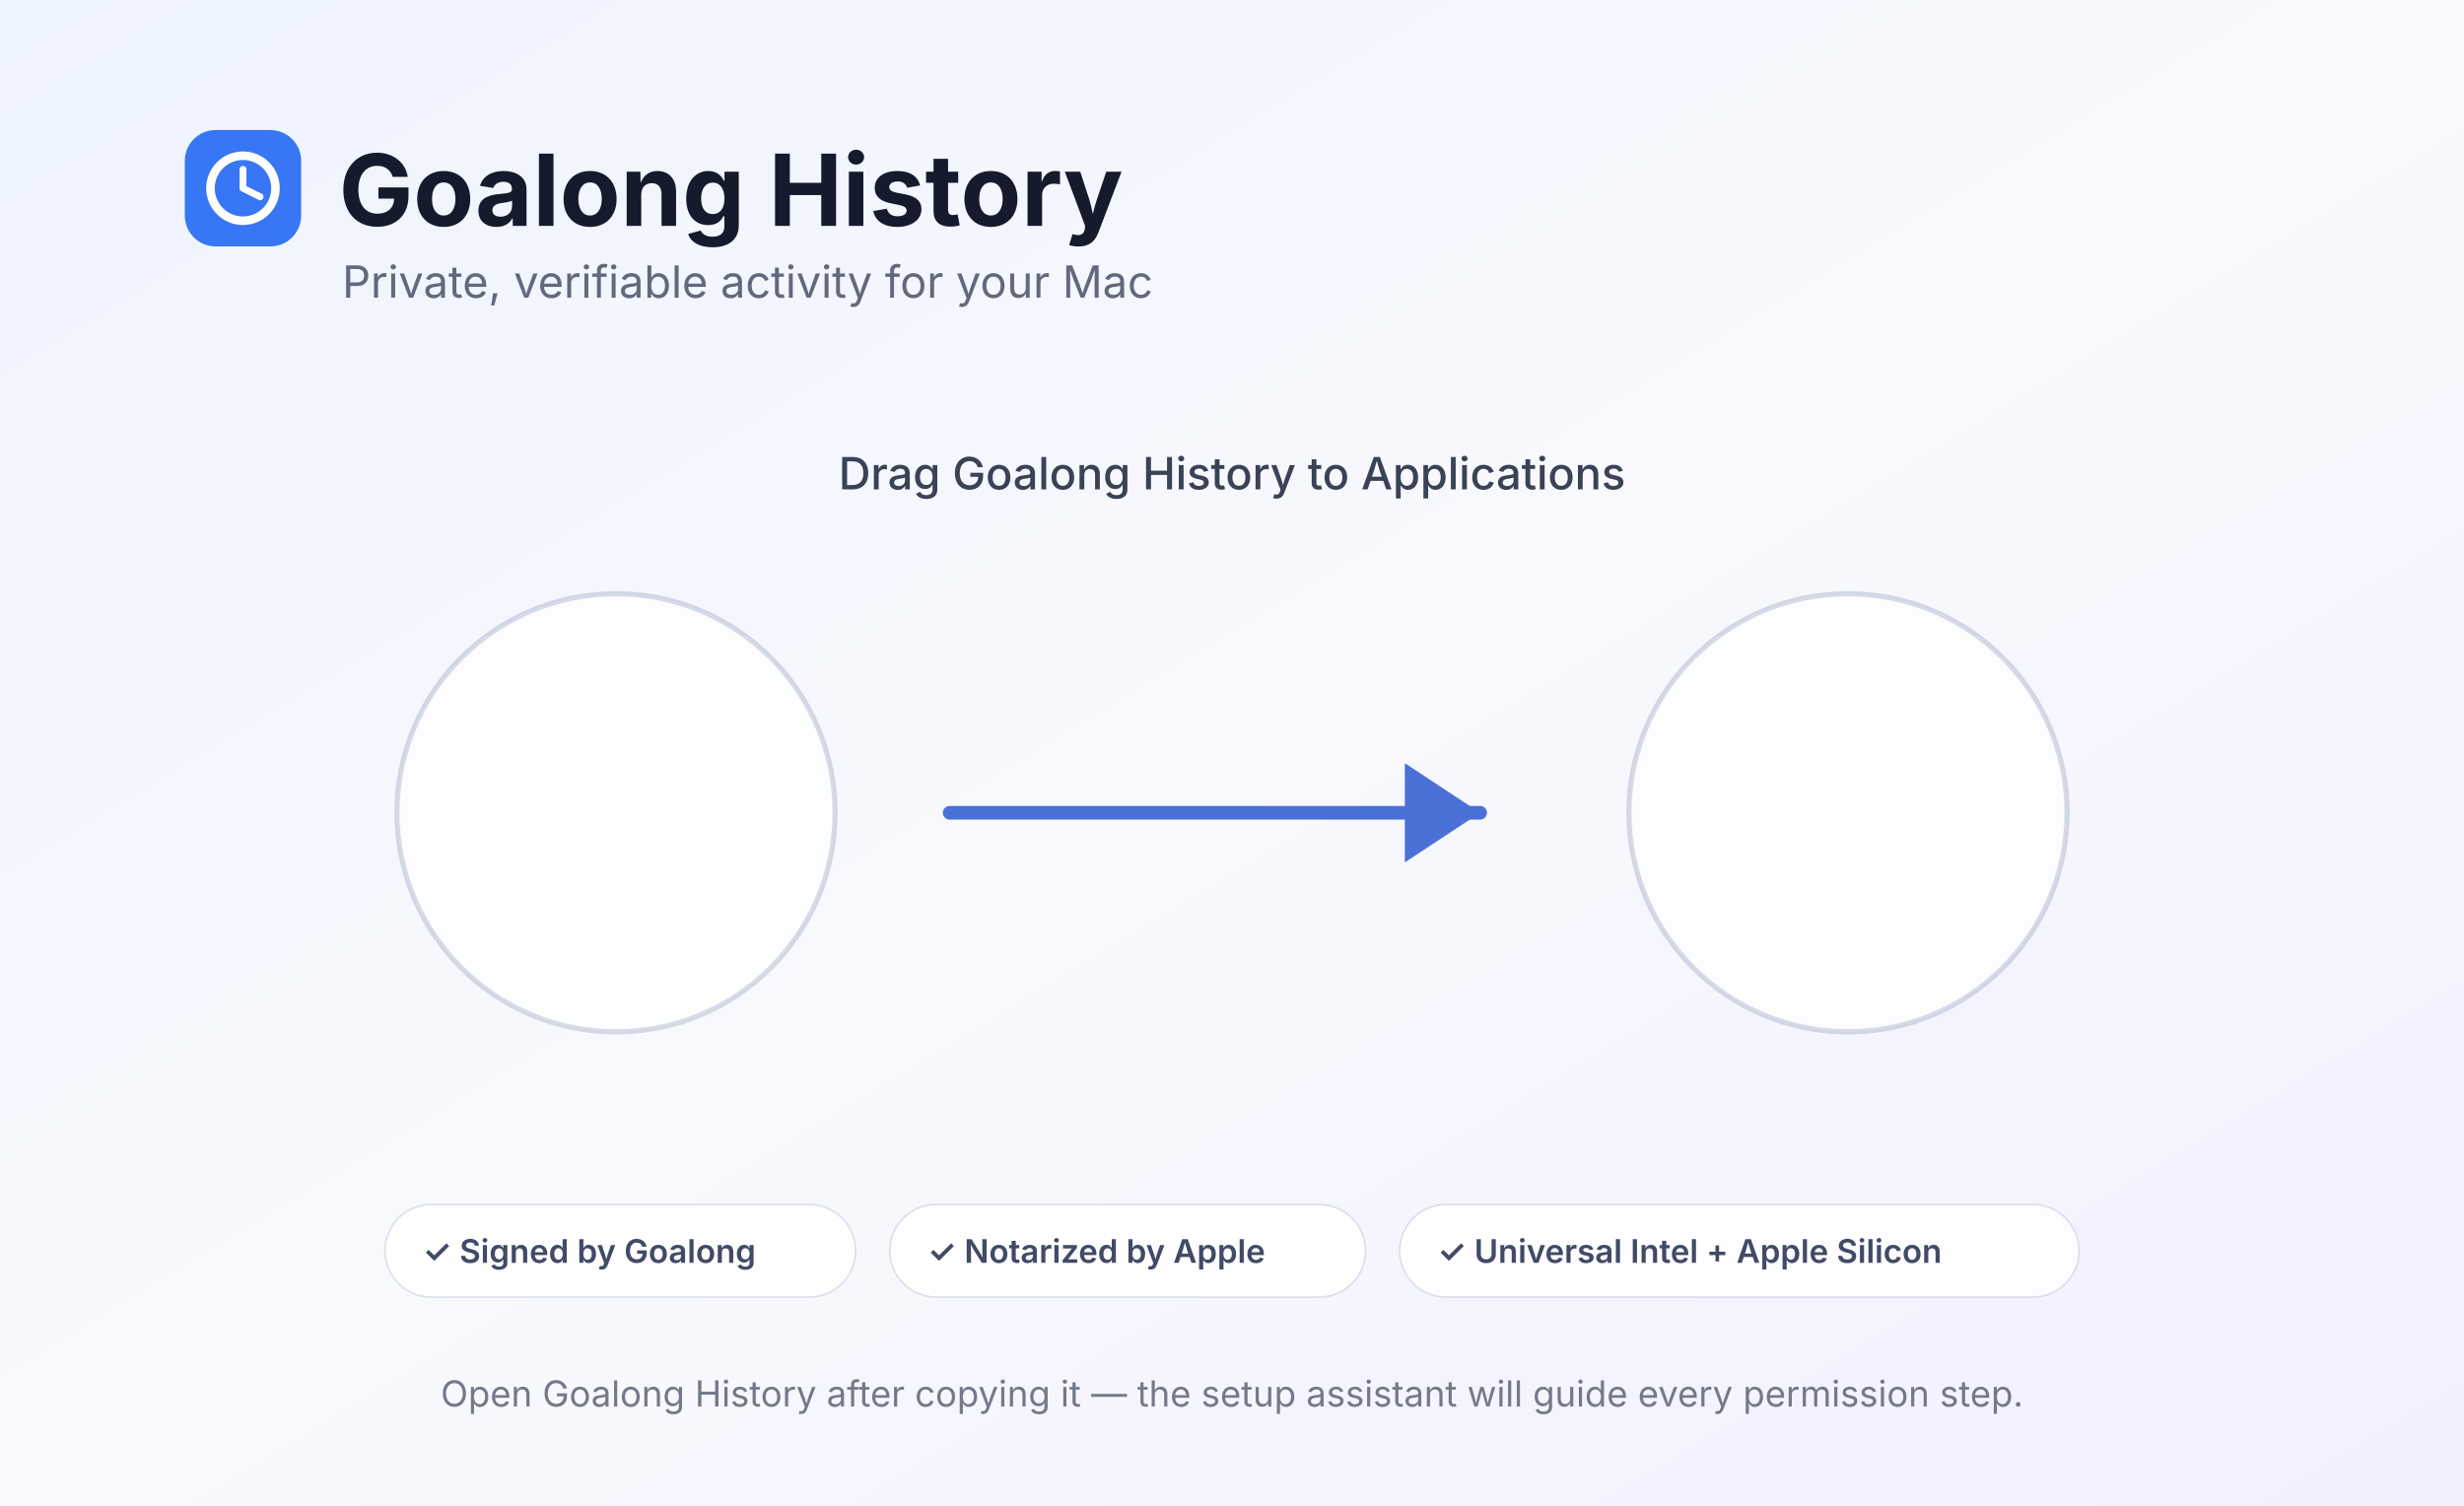
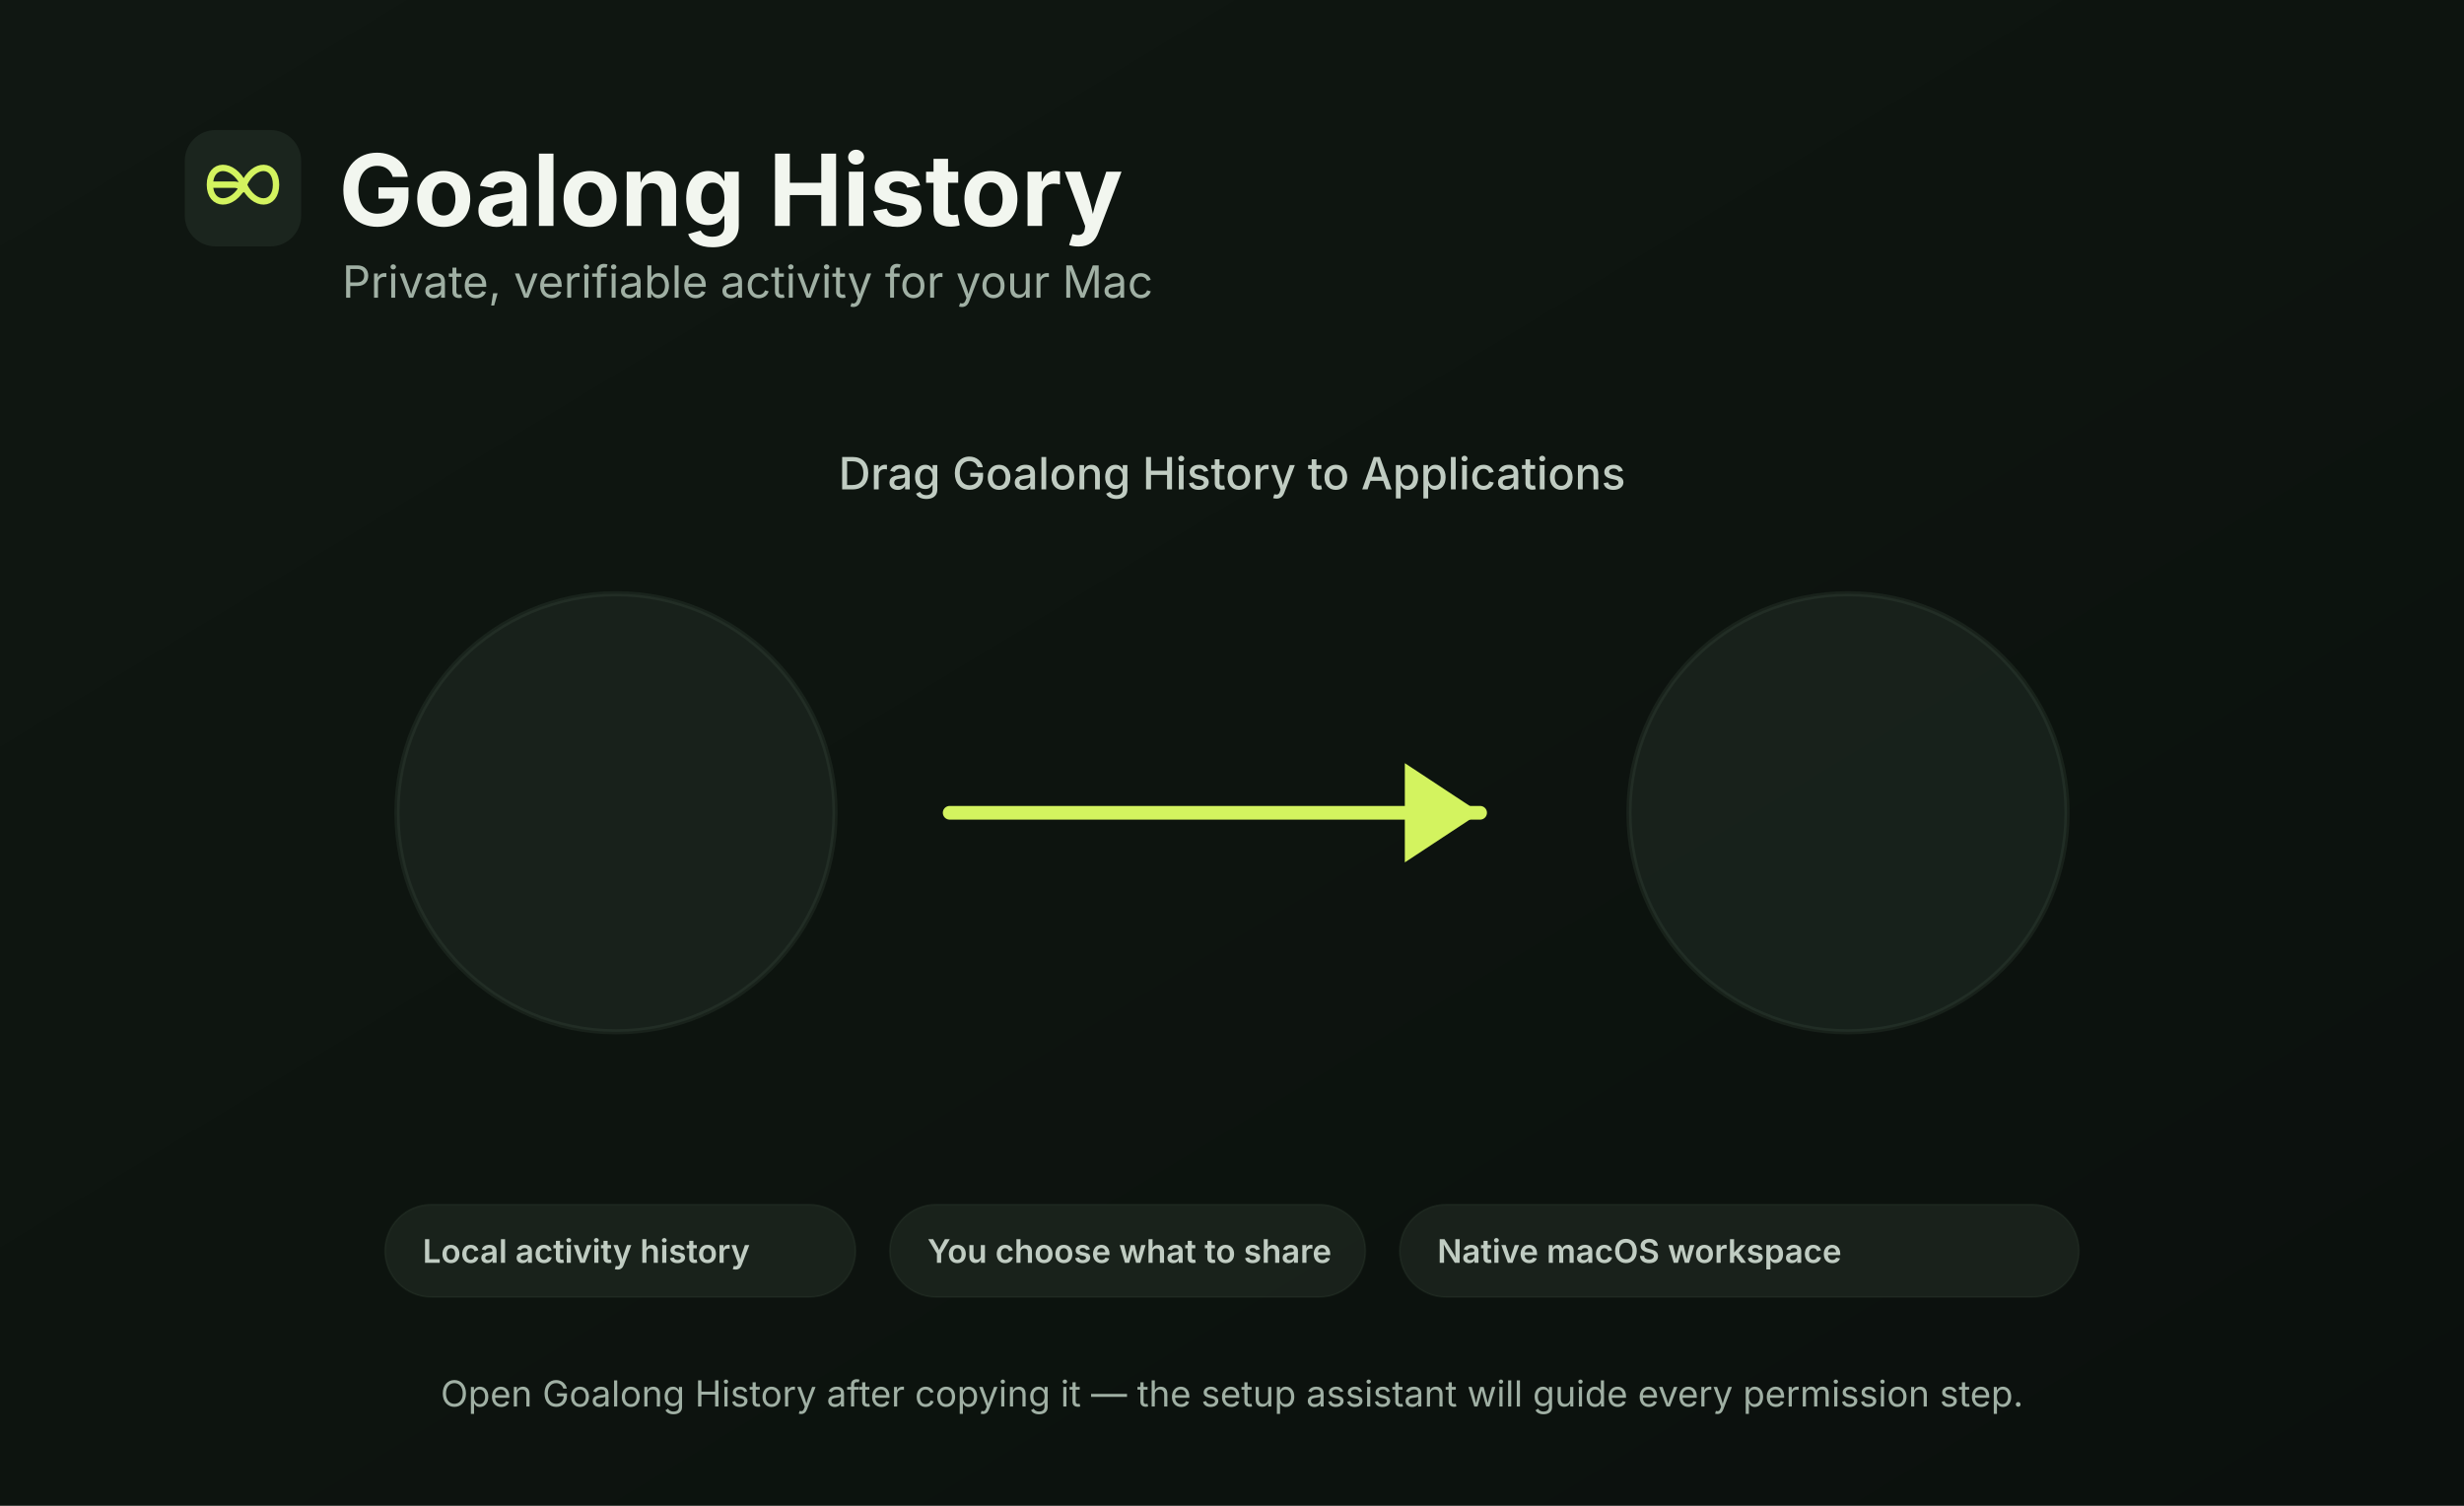
<svg xmlns="http://www.w3.org/2000/svg" viewBox="0 0 1440 880" role="img" aria-labelledby="title desc">
  <defs>
    <linearGradient id="surface" x1="0" y1="0" x2="1" y2="1">
-       <stop stop-color="#edf3ff" />
-       <stop offset=".5" stop-color="#f8f9fd" />
-       <stop offset="1" stop-color="#f2efff" />
+       <stop stop-color="#101712" />
+       <stop offset=".5" stop-color="#0d140f" />
+       <stop offset="1" stop-color="#0b100d" />
    </linearGradient>
  </defs>
  <rect width="1440" height="880" fill="url(#surface)" />
-   <rect x="108" y="76" width="68" height="68" rx="18" fill="#3776f4" />
-   <circle cx="142" cy="110" r="19" fill="none" stroke="#fff" stroke-width="5" />
-   <path d="M142 110V99m0 11 10 5" fill="none" stroke="#fff" stroke-width="4" stroke-linecap="round" />
-   <text x="198" y="132" font-family="-apple-system,BlinkMacSystemFont,sans-serif" font-size="58" font-weight="700" fill="#151b2d">Goalong History</text>
-   <text x="200" y="174" font-family="-apple-system,BlinkMacSystemFont,sans-serif" font-size="26" fill="#62697c">Private, verifiable activity for your Mac</text>
-   <text x="720" y="286" text-anchor="middle" font-family="-apple-system,BlinkMacSystemFont,sans-serif" font-size="26" font-weight="500" fill="#3a4256">Drag Goalong History to Applications</text>
-   <circle cx="360" cy="475" r="128" fill="#fff" fill-opacity=".8" stroke="#283f78" stroke-opacity=".18" stroke-width="3" />
-   <circle cx="1080" cy="475" r="128" fill="#fff" fill-opacity=".8" stroke="#283f78" stroke-opacity=".18" stroke-width="3" />
-   <path d="M555 475h310" stroke="#4b70d7" stroke-width="8" stroke-linecap="round" />
-   <path d="m865 475-44-29v58z" fill="#4b70d7" />
-   <g font-family="-apple-system,BlinkMacSystemFont,sans-serif" font-size="19" font-weight="600" fill="#414a66">
-     <rect x="225" y="704" width="275" height="54" rx="27" fill="#fff" fill-opacity=".86" stroke="#283f78" stroke-opacity=".14" />
-     <text x="247" y="738">✓  Signed by Goalong</text>
-     <rect x="520" y="704" width="278" height="54" rx="27" fill="#fff" fill-opacity=".86" stroke="#283f78" stroke-opacity=".14" />
-     <text x="542" y="738">✓  Notarized by Apple</text>
-     <rect x="818" y="704" width="397" height="54" rx="27" fill="#fff" fill-opacity=".86" stroke="#283f78" stroke-opacity=".14" />
-     <text x="840" y="738">✓  Universal Intel + Apple Silicon</text>
+   <rect x="108" y="76" width="68" height="68" rx="18" fill="#1b251e" />
+   <path transform="translate(119 92) scale(1.7692)" d="M2.08 9 C2.08 1.8 9.62 1.44 13.26 9 C16.64 16.56 23.92 16.2 23.92 9 C23.92 1.8 16.64 1.44 13.26 9 C9.62 16.56 2.08 16.2 2.08 9 M2.08 9 H10.14 C11.44 9 12.74 9.72 12.74 10.62" fill="none" stroke="#d3f35f" stroke-width="2.1" stroke-linecap="round" stroke-linejoin="round" />
+   <text x="198" y="132" font-family="-apple-system,BlinkMacSystemFont,sans-serif" font-size="58" font-weight="700" fill="#f2f6ef">Goalong History</text>
+   <text x="200" y="174" font-family="-apple-system,BlinkMacSystemFont,sans-serif" font-size="26" fill="#a0b0a4">Private, verifiable activity for your Mac</text>
+   <text x="720" y="286" text-anchor="middle" font-family="-apple-system,BlinkMacSystemFont,sans-serif" font-size="26" font-weight="500" fill="#c0ccc2">Drag Goalong History to Applications</text>
+   <circle cx="360" cy="475" r="128" fill="#1b251e" fill-opacity=".8" stroke="#506455" stroke-opacity=".18" stroke-width="3" />
+   <circle cx="1080" cy="475" r="128" fill="#1b251e" fill-opacity=".8" stroke="#506455" stroke-opacity=".18" stroke-width="3" />
+   <path d="M555 475h310" stroke="#d3f35f" stroke-width="8" stroke-linecap="round" />
+   <path d="m865 475-44-29v58z" fill="#d3f35f" />
+   <g font-family="-apple-system,BlinkMacSystemFont,sans-serif" font-size="19" font-weight="600" fill="#c0ccc2">
+     <rect x="225" y="704" width="275" height="54" rx="27" fill="#1b251e" fill-opacity=".86" stroke="#506455" stroke-opacity=".14" />
+     <text x="247" y="738">Local activity history</text>
+     <rect x="520" y="704" width="278" height="54" rx="27" fill="#1b251e" fill-opacity=".86" stroke="#506455" stroke-opacity=".14" />
+     <text x="542" y="738">You choose what to share</text>
+     <rect x="818" y="704" width="397" height="54" rx="27" fill="#1b251e" fill-opacity=".86" stroke="#506455" stroke-opacity=".14" />
+     <text x="840" y="738">Native macOS workspace</text>
  </g>
-   <text x="720" y="822" text-anchor="middle" font-family="-apple-system,BlinkMacSystemFont,sans-serif" font-size="21" fill="#74798a">Open Goalong History after copying it — the setup assistant will guide every permission step.</text>
+   <text x="720" y="822" text-anchor="middle" font-family="-apple-system,BlinkMacSystemFont,sans-serif" font-size="21" fill="#a0b0a4">Open Goalong History after copying it — the setup assistant will guide every permission step.</text>
</svg>
